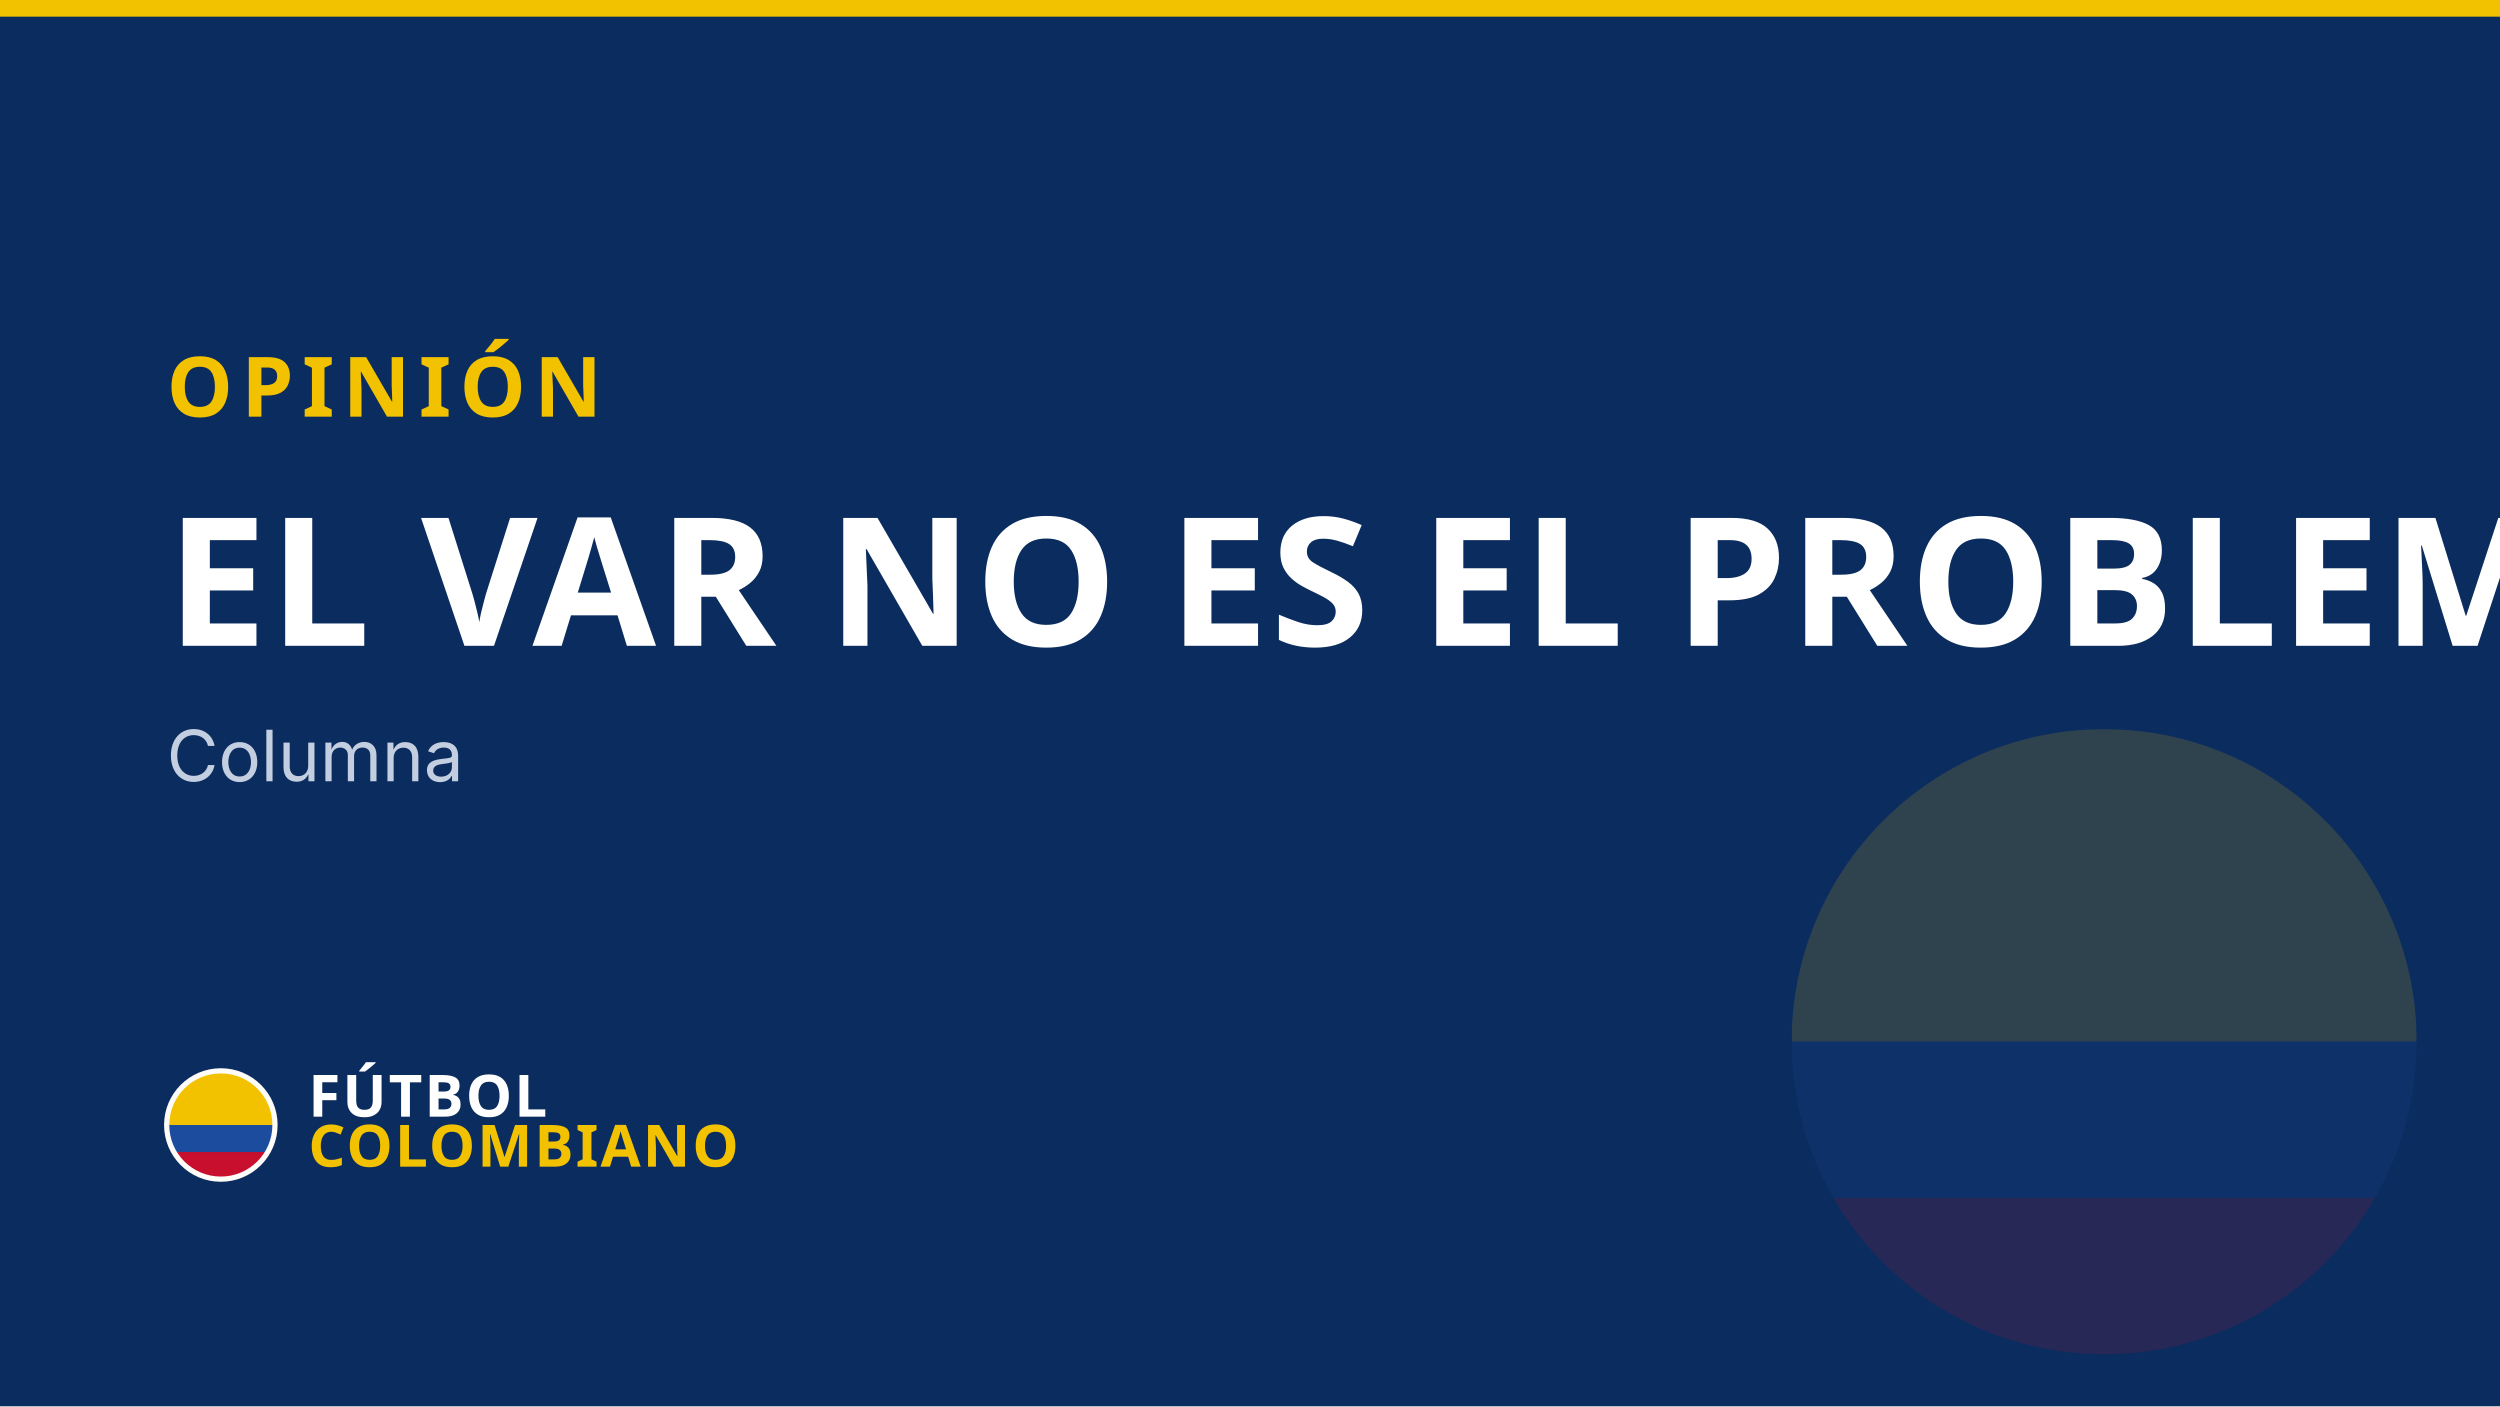
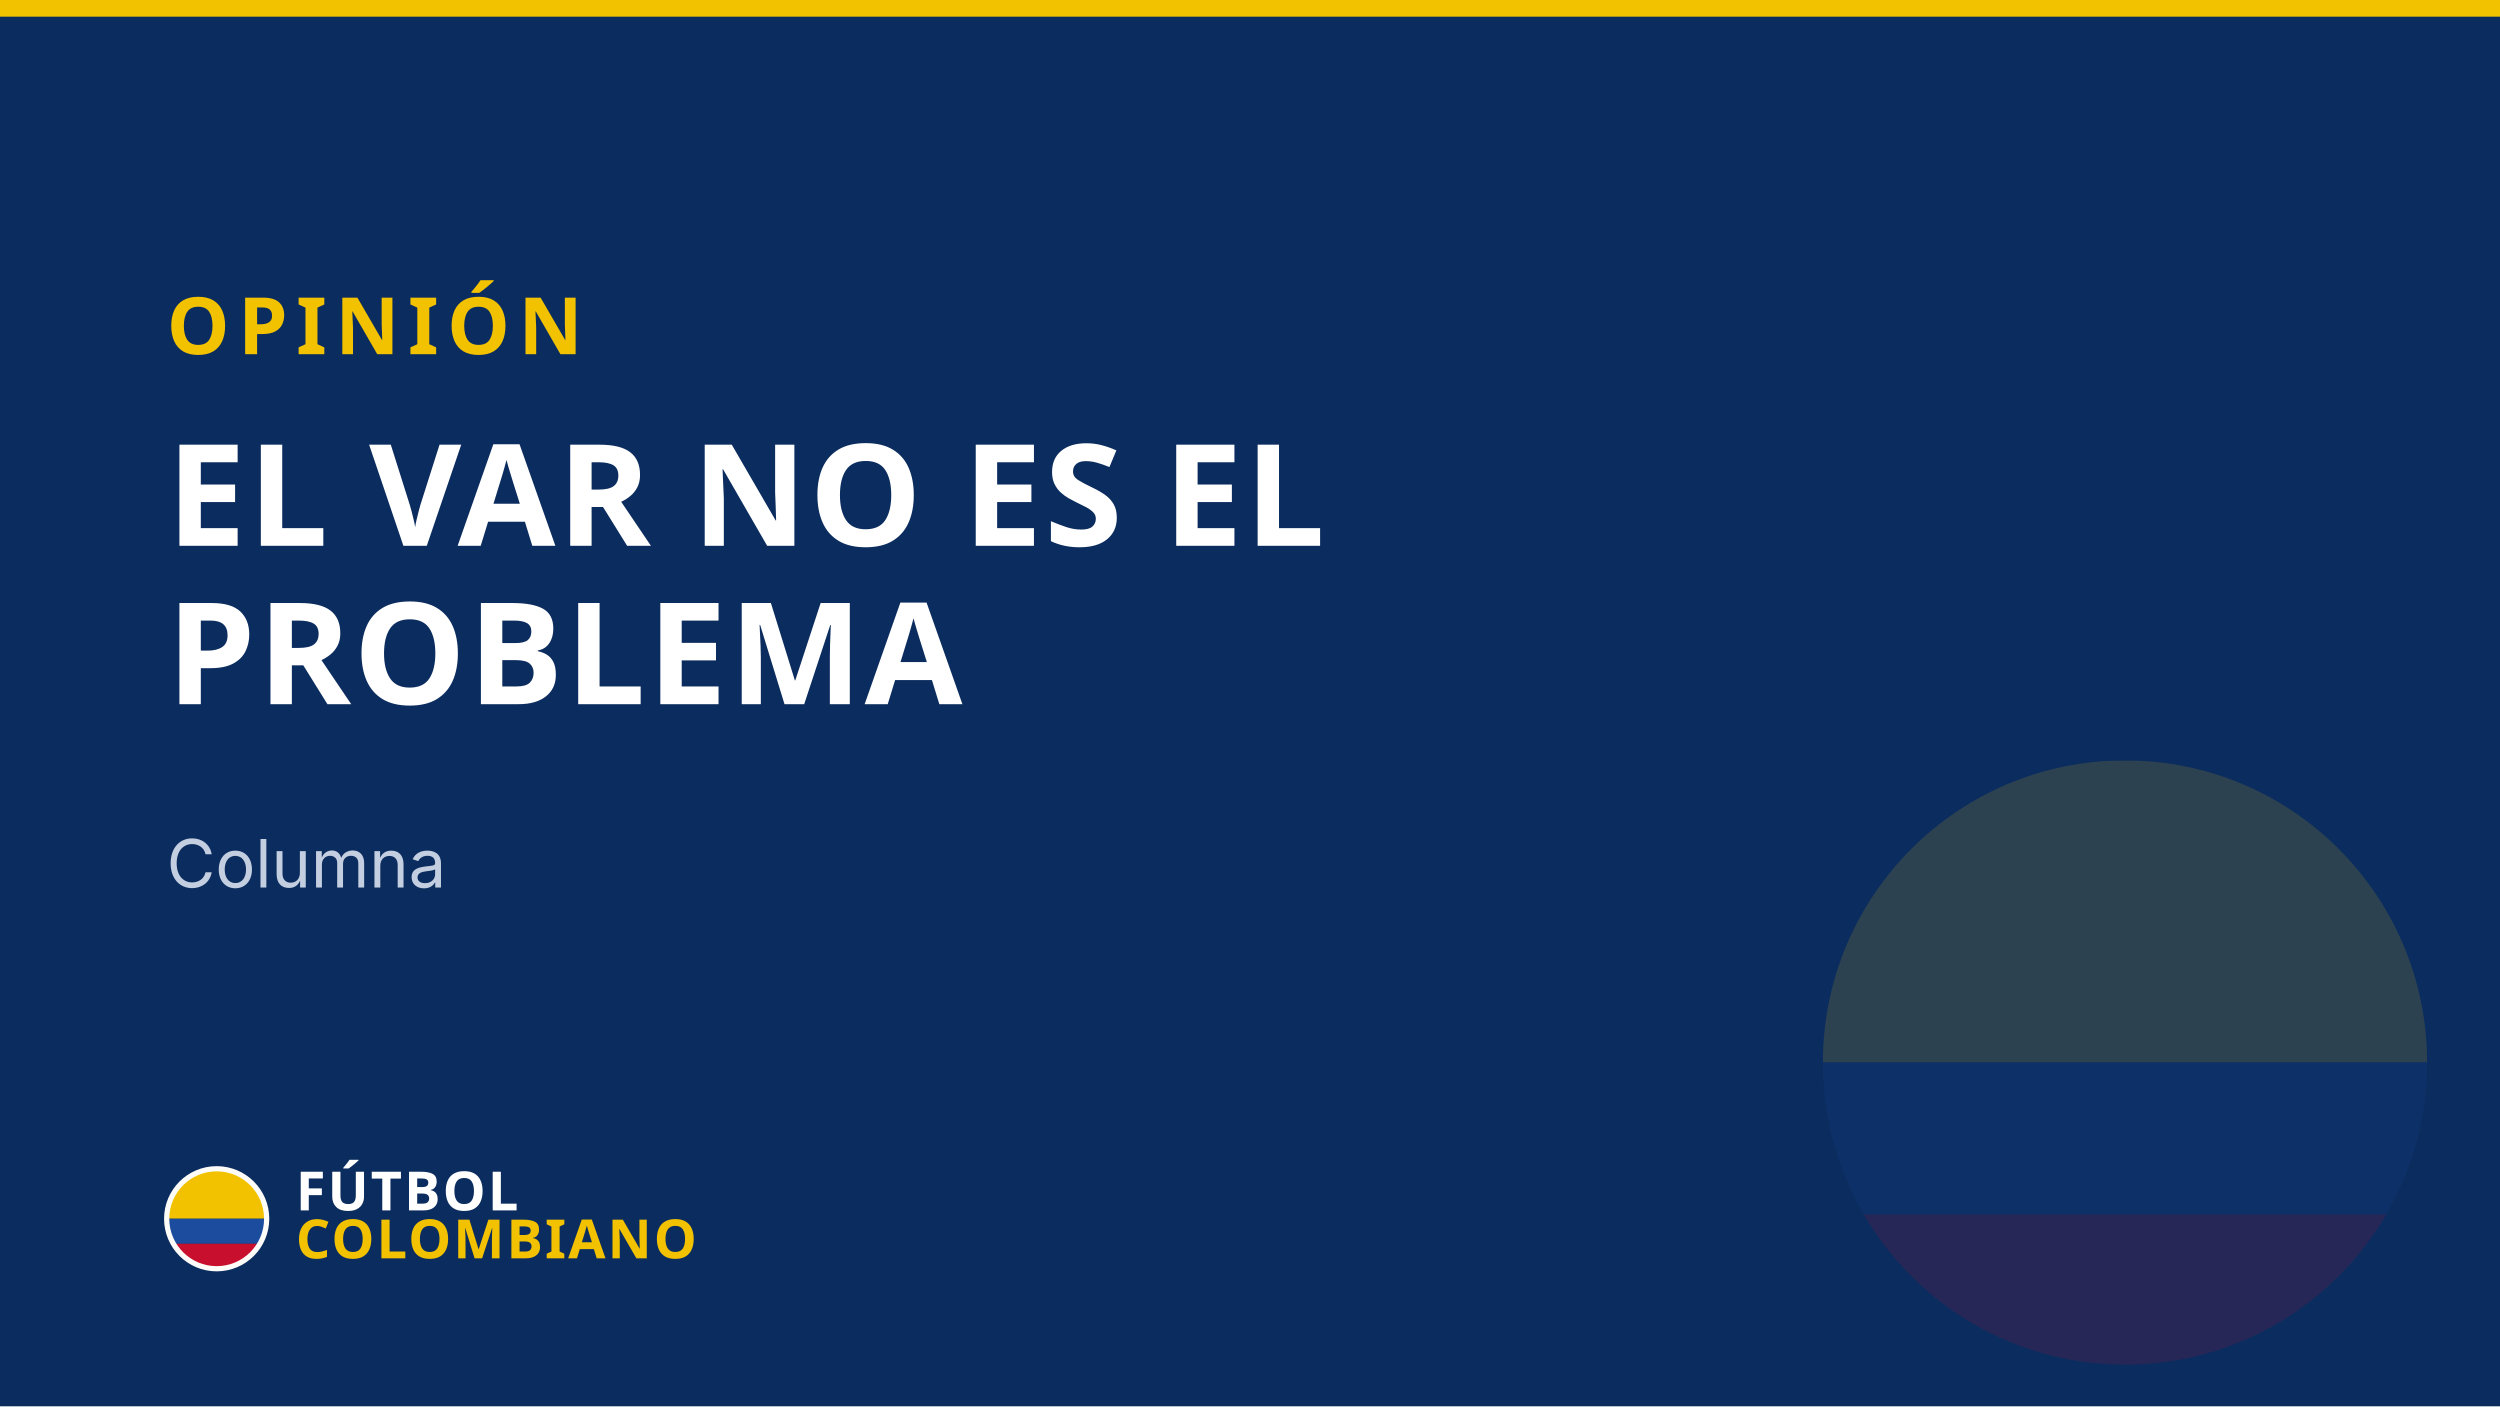
<svg xmlns="http://www.w3.org/2000/svg" viewBox="0 0 1200 675" width="1200" height="675">
  <rect width="1200" height="675" fill="#0B2C5E" />
  <rect x="0" y="0" width="1200" height="8" fill="#F2C200" />
  <clipPath id="b">
-     <circle cx="1010" cy="500" r="150" />
+     <circle cx="1020" cy="510" r="145" />
  </clipPath>
-   <g clip-path="url(#b)" opacity="0.16">
-     <rect x="860" y="350" width="300" height="150" fill="#F2C200" />
-     <rect x="860" y="500" width="300" height="75" fill="#1B4C9E" />
-     <rect x="860" y="575" width="300" height="75" fill="#C8102E" />
+   <g clip-path="url(#b)" opacity="0.15">
+     <rect x="875" y="365" width="290" height="145" fill="#F2C200" />
+     <rect x="875" y="510" width="290" height="73" fill="#1B4C9E" />
+     <rect x="875" y="583" width="290" height="73" fill="#C8102E" />
  </g>
-   <text x="80" y="200" font-family="Barlow Condensed, Oswald, sans-serif" font-size="40" font-weight="700" fill="#F2C200" letter-spacing="4">OPINIÓN</text>
-   <text x="80" y="310" font-family="Barlow Condensed, Oswald, sans-serif" font-size="86" font-weight="700" fill="#FFFFFF" letter-spacing="1">EL VAR NO ES EL PROBLEMA</text>
-   <text x="80" y="375" font-family="Inter, system-ui, sans-serif" font-size="34" fill="#C3CFE0">Columna</text>
-   <g transform="translate(80,540)">
+   <text x="80" y="170" font-family="Barlow Condensed, Oswald, sans-serif" font-size="38" font-weight="700" fill="#F2C200" letter-spacing="4">OPINIÓN</text>
+   <text font-family="Barlow Condensed, Oswald, sans-serif" font-size="68" font-weight="700" fill="#FFFFFF" letter-spacing="1">
+     <tspan x="80" y="262">EL VAR NO ES EL</tspan>
+     <tspan x="80" y="338">PROBLEMA</tspan>
+   </text>
+   <text x="80" y="426" font-family="Inter, system-ui, sans-serif" font-size="32" fill="#C3CFE0">Columna</text>
+   <g transform="translate(80,585)">
    <clipPath id="l">
-       <circle cx="26" cy="0" r="26" />
+       <circle cx="24" cy="0" r="24" />
    </clipPath>
    <g clip-path="url(#l)">
-       <rect x="0" y="-26" width="52" height="26" fill="#F2C200" />
-       <rect x="0" y="0" width="52" height="13" fill="#1B4C9E" />
-       <rect x="0" y="13" width="52" height="13" fill="#C8102E" />
+       <rect x="0" y="-24" width="48" height="24" fill="#F2C200" />
+       <rect x="0" y="0" width="48" height="12" fill="#1B4C9E" />
+       <rect x="0" y="12" width="48" height="12" fill="#C8102E" />
    </g>
-     <circle cx="26" cy="0" r="26" fill="none" stroke="#FDFCF9" stroke-width="2.5" />
-     <text x="68" y="-4" font-family="Barlow Condensed, Oswald, sans-serif" font-size="28" font-weight="700" fill="#FFFFFF" letter-spacing="1">FÚTBOL</text>
-     <text x="68" y="20" font-family="Barlow Condensed, Oswald, sans-serif" font-size="28" font-weight="700" fill="#F2C200" letter-spacing="1">COLOMBIANO</text>
+     <circle cx="24" cy="0" r="24" fill="none" stroke="#FDFCF9" stroke-width="2.5" />
+     <text x="62" y="-4" font-family="Barlow Condensed, Oswald, sans-serif" font-size="26" font-weight="700" fill="#FFFFFF" letter-spacing="1">FÚTBOL</text>
+     <text x="62" y="19" font-family="Barlow Condensed, Oswald, sans-serif" font-size="26" font-weight="700" fill="#F2C200" letter-spacing="1">COLOMBIANO</text>
  </g>
</svg>
